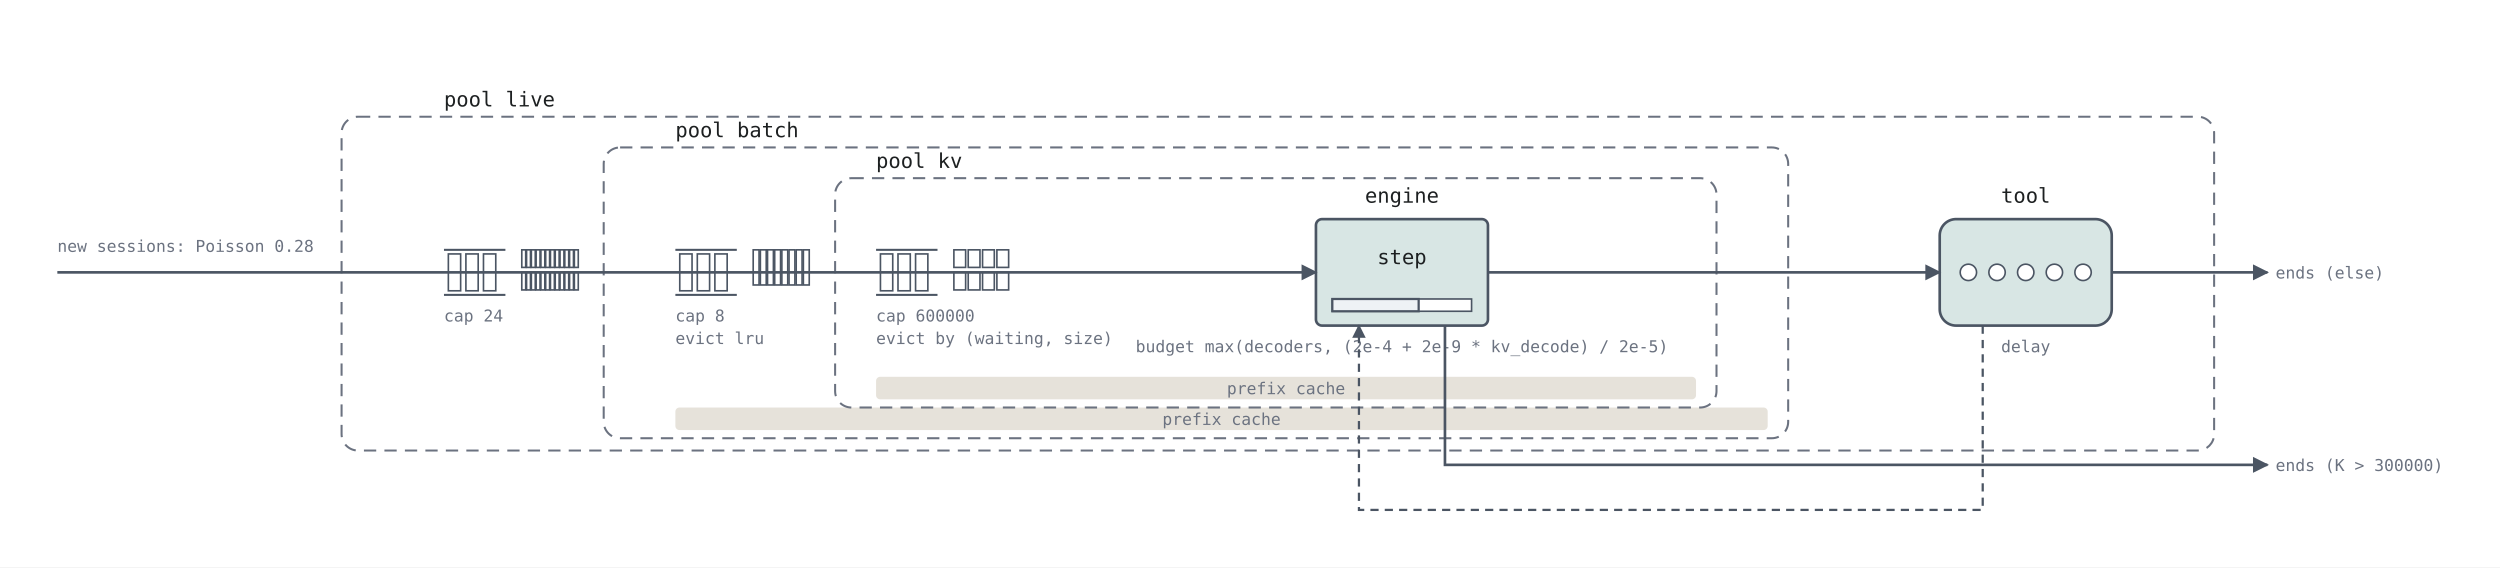
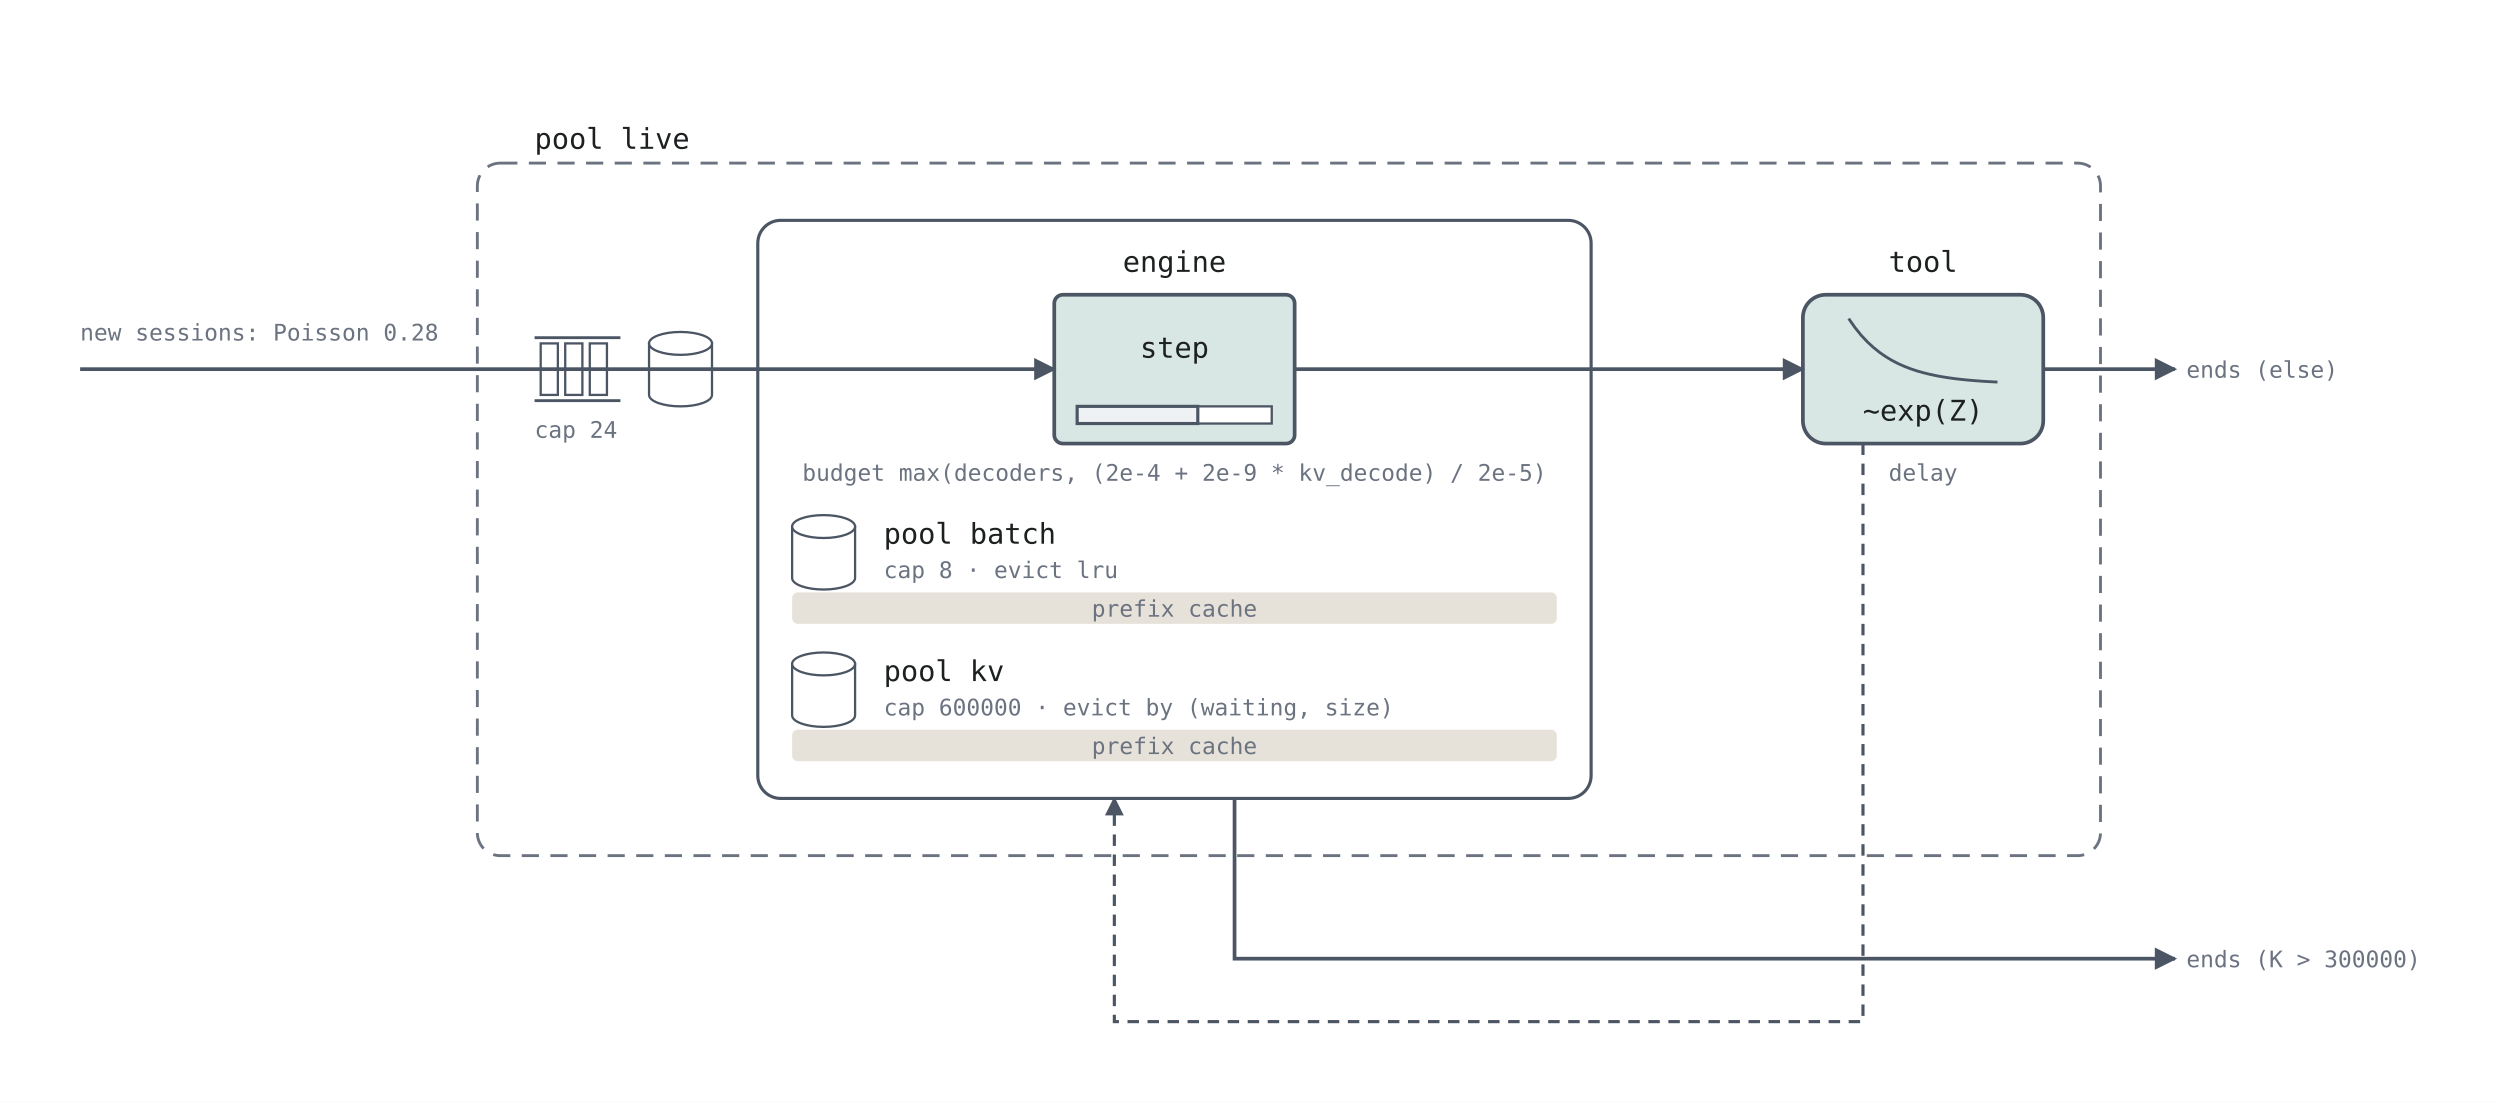
- <svg xmlns="http://www.w3.org/2000/svg" width="1220.8" height="277" viewBox="0 0 1220.8 277" role="img">
+ <svg xmlns="http://www.w3.org/2000/svg" width="873.6" height="385" viewBox="0 0 873.6 385" role="img">
  <style>
  text { font-family: ui-monospace, "SF Mono", Menlo, Consolas, monospace; }
  @media (prefers-color-scheme: dark) {
    text { fill: #e8e6e3; } text.dim { fill: #9aa4b2; }
    .bg { fill:#14171a }
    .solid { fill:#232a31;stroke:#b6bfcc }
    .cached { fill:#33302a }
    .instance { fill:#1a1f24;stroke:#b6bfcc }
+     .frame { stroke:#b6bfcc }
    .enclosure { stroke:#9aa4b2 }
    .station { fill:#26403d;stroke:#b6bfcc }
    .cell { fill:#14171a;stroke:#b6bfcc }
    .rail { stroke:#b6bfcc }
    .flow { stroke:#b6bfcc }
    .back { stroke:#b6bfcc }
    .relation { stroke:#9aa4b2 }
  }
</style>
  <defs>
    <marker id="a" viewBox="0 0 10 10" refX="9" refY="5" markerWidth="6" markerHeight="6" orient="auto-start-reverse">
      <path d="M0 0 L10 5 L0 10 z" fill="context-stroke" />
    </marker>
  </defs>
-   <rect class="bg" fill="#ffffff" x="0" y="0" width="1220.8" height="277" />
-   <rect class="enclosure" fill="none" stroke="#6b7280" stroke-width="1" stroke-dasharray="6 4" x="166.8" y="57" width="914.4" height="163" rx="8" />
-   <text x="216.8" y="52" text-anchor="start" font-size="10" fill="#1d2021">pool live</text>
-   <path class="rail" fill="none" stroke="#4b5563" stroke-width="1" d="M216.8 122 L246.8 122 M216.8 144 L246.8 144" />
-   <rect class="cell" fill="#ffffff" stroke="#4b5563" stroke-width=".8" x="218.94" y="124" width="6" height="18" />
-   <rect class="cell" fill="#ffffff" stroke="#4b5563" stroke-width=".8" x="227.51" y="124" width="6" height="18" />
-   <rect class="cell" fill="#ffffff" stroke="#4b5563" stroke-width=".8" x="236.09" y="124" width="6" height="18" />
-   <rect class="cell" fill="#ffffff" stroke="#4b5563" stroke-width=".8" x="254.8" y="122" width="1.91" height="8.58" />
-   <rect class="cell" fill="#ffffff" stroke="#4b5563" stroke-width=".8" x="257.13" y="122" width="1.91" height="8.58" />
-   <rect class="cell" fill="#ffffff" stroke="#4b5563" stroke-width=".8" x="259.47" y="122" width="1.91" height="8.58" />
-   <rect class="cell" fill="#ffffff" stroke="#4b5563" stroke-width=".8" x="261.8" y="122" width="1.91" height="8.58" />
-   <rect class="cell" fill="#ffffff" stroke="#4b5563" stroke-width=".8" x="264.13" y="122" width="1.91" height="8.58" />
-   <rect class="cell" fill="#ffffff" stroke="#4b5563" stroke-width=".8" x="266.47" y="122" width="1.91" height="8.58" />
-   <rect class="cell" fill="#ffffff" stroke="#4b5563" stroke-width=".8" x="268.8" y="122" width="1.91" height="8.58" />
-   <rect class="cell" fill="#ffffff" stroke="#4b5563" stroke-width=".8" x="271.13" y="122" width="1.91" height="8.58" />
-   <rect class="cell" fill="#ffffff" stroke="#4b5563" stroke-width=".8" x="273.47" y="122" width="1.91" height="8.58" />
-   <rect class="cell" fill="#ffffff" stroke="#4b5563" stroke-width=".8" x="275.8" y="122" width="1.91" height="8.58" />
-   <rect class="cell" fill="#ffffff" stroke="#4b5563" stroke-width=".8" x="278.13" y="122" width="1.91" height="8.58" />
-   <rect class="cell" fill="#ffffff" stroke="#4b5563" stroke-width=".8" x="280.47" y="122" width="1.91" height="8.58" />
-   <rect class="cell" fill="#ffffff" stroke="#4b5563" stroke-width=".8" x="254.8" y="133" width="1.91" height="8.58" />
-   <rect class="cell" fill="#ffffff" stroke="#4b5563" stroke-width=".8" x="257.13" y="133" width="1.91" height="8.58" />
-   <rect class="cell" fill="#ffffff" stroke="#4b5563" stroke-width=".8" x="259.47" y="133" width="1.91" height="8.58" />
-   <rect class="cell" fill="#ffffff" stroke="#4b5563" stroke-width=".8" x="261.8" y="133" width="1.91" height="8.58" />
-   <rect class="cell" fill="#ffffff" stroke="#4b5563" stroke-width=".8" x="264.13" y="133" width="1.91" height="8.58" />
-   <rect class="cell" fill="#ffffff" stroke="#4b5563" stroke-width=".8" x="266.47" y="133" width="1.91" height="8.58" />
-   <rect class="cell" fill="#ffffff" stroke="#4b5563" stroke-width=".8" x="268.8" y="133" width="1.91" height="8.58" />
-   <rect class="cell" fill="#ffffff" stroke="#4b5563" stroke-width=".8" x="271.13" y="133" width="1.91" height="8.58" />
-   <rect class="cell" fill="#ffffff" stroke="#4b5563" stroke-width=".8" x="273.47" y="133" width="1.91" height="8.58" />
-   <rect class="cell" fill="#ffffff" stroke="#4b5563" stroke-width=".8" x="275.8" y="133" width="1.91" height="8.58" />
-   <rect class="cell" fill="#ffffff" stroke="#4b5563" stroke-width=".8" x="278.13" y="133" width="1.91" height="8.58" />
-   <rect class="cell" fill="#ffffff" stroke="#4b5563" stroke-width=".8" x="280.47" y="133" width="1.91" height="8.58" />
-   <text x="216.8" y="157" text-anchor="start" font-size="8" fill="#6b7280" class="dim">cap 24</text>
-   <rect class="enclosure" fill="none" stroke="#6b7280" stroke-width="1" stroke-dasharray="6 4" x="294.8" y="72" width="578.4" height="142" rx="8" />
-   <text x="329.8" y="67" text-anchor="start" font-size="10" fill="#1d2021">pool batch</text>
-   <path class="rail" fill="none" stroke="#4b5563" stroke-width="1" d="M329.8 122 L359.8 122 M329.8 144 L359.8 144" />
-   <rect class="cell" fill="#ffffff" stroke="#4b5563" stroke-width=".8" x="331.94" y="124" width="6" height="18" />
-   <rect class="cell" fill="#ffffff" stroke="#4b5563" stroke-width=".8" x="340.51" y="124" width="6" height="18" />
-   <rect class="cell" fill="#ffffff" stroke="#4b5563" stroke-width=".8" x="349.09" y="124" width="6" height="18" />
-   <rect class="cell" fill="#ffffff" stroke="#4b5563" stroke-width=".8" x="367.8" y="122" width="2.87" height="17.16" />
-   <rect class="cell" fill="#ffffff" stroke="#4b5563" stroke-width=".8" x="371.3" y="122" width="2.87" height="17.16" />
-   <rect class="cell" fill="#ffffff" stroke="#4b5563" stroke-width=".8" x="374.8" y="122" width="2.87" height="17.16" />
-   <rect class="cell" fill="#ffffff" stroke="#4b5563" stroke-width=".8" x="378.3" y="122" width="2.87" height="17.16" />
-   <rect class="cell" fill="#ffffff" stroke="#4b5563" stroke-width=".8" x="381.8" y="122" width="2.87" height="17.16" />
-   <rect class="cell" fill="#ffffff" stroke="#4b5563" stroke-width=".8" x="385.3" y="122" width="2.87" height="17.16" />
-   <rect class="cell" fill="#ffffff" stroke="#4b5563" stroke-width=".8" x="388.8" y="122" width="2.87" height="17.16" />
-   <rect class="cell" fill="#ffffff" stroke="#4b5563" stroke-width=".8" x="392.3" y="122" width="2.87" height="17.16" />
-   <text x="329.8" y="157" text-anchor="start" font-size="8" fill="#6b7280" class="dim">cap 8</text>
-   <text x="329.8" y="168" text-anchor="start" font-size="8" fill="#6b7280" class="dim">evict lru</text>
-   <rect class="cached" fill="#e6e2da" stroke="none" x="329.8" y="199" width="533.4" height="11" rx="2" />
-   <text x="596.5" y="207.5" text-anchor="middle" font-size="8" fill="#6b7280" class="dim">prefix cache</text>
-   <rect class="enclosure" fill="none" stroke="#6b7280" stroke-width="1" stroke-dasharray="6 4" x="407.8" y="87" width="430.4" height="112" rx="8" />
-   <text x="427.8" y="82" text-anchor="start" font-size="10" fill="#1d2021">pool kv</text>
-   <path class="rail" fill="none" stroke="#4b5563" stroke-width="1" d="M427.8 122 L457.8 122 M427.8 144 L457.8 144" />
-   <rect class="cell" fill="#ffffff" stroke="#4b5563" stroke-width=".8" x="429.94" y="124" width="6" height="18" />
-   <rect class="cell" fill="#ffffff" stroke="#4b5563" stroke-width=".8" x="438.51" y="124" width="6" height="18" />
-   <rect class="cell" fill="#ffffff" stroke="#4b5563" stroke-width=".8" x="447.09" y="124" width="6" height="18" />
-   <rect class="cell" fill="#ffffff" stroke="#4b5563" stroke-width=".8" x="465.8" y="122" width="5.74" height="8.58" />
-   <rect class="cell" fill="#ffffff" stroke="#4b5563" stroke-width=".8" x="472.8" y="122" width="5.74" height="8.58" />
-   <rect class="cell" fill="#ffffff" stroke="#4b5563" stroke-width=".8" x="479.8" y="122" width="5.74" height="8.58" />
-   <rect class="cell" fill="#ffffff" stroke="#4b5563" stroke-width=".8" x="486.8" y="122" width="5.74" height="8.58" />
-   <rect class="cell" fill="#ffffff" stroke="#4b5563" stroke-width=".8" x="465.8" y="133" width="5.74" height="8.58" />
-   <rect class="cell" fill="#ffffff" stroke="#4b5563" stroke-width=".8" x="472.8" y="133" width="5.74" height="8.58" />
-   <rect class="cell" fill="#ffffff" stroke="#4b5563" stroke-width=".8" x="479.8" y="133" width="5.74" height="8.58" />
-   <rect class="cell" fill="#ffffff" stroke="#4b5563" stroke-width=".8" x="486.8" y="133" width="5.74" height="8.58" />
-   <text x="427.8" y="157" text-anchor="start" font-size="8" fill="#6b7280" class="dim">cap 600000</text>
-   <text x="427.8" y="168" text-anchor="start" font-size="8" fill="#6b7280" class="dim">evict by (waiting, size)</text>
-   <rect class="cached" fill="#e6e2da" stroke="none" x="427.8" y="184" width="400.4" height="11" rx="2" />
-   <text x="628" y="192.5" text-anchor="middle" font-size="8" fill="#6b7280" class="dim">prefix cache</text>
-   <rect class="station" fill="#d8e6e4" stroke="#4b5563" stroke-width="1.3" x="642.6" y="107" width="84" height="52" rx="3" />
-   <rect class="cell" fill="#ffffff" stroke="#4b5563" stroke-width=".8" x="650.6" y="146" width="68" height="6" />
-   <rect class="solid" fill="#eef2f5" stroke="#4b5563" stroke-width="1.1" x="650.6" y="146" width="42.16" height="6" />
-   <text x="684.6" y="129" text-anchor="middle" font-size="10" fill="#1d2021">step</text>
-   <text x="684.6" y="99" text-anchor="middle" font-size="10" fill="#1d2021">engine</text>
-   <text x="684.6" y="172" text-anchor="middle" font-size="8" fill="#6b7280" class="dim">budget max(decoders, (2e-4 + 2e-9 * kv_decode) / 2e-5)</text>
-   <rect class="station" fill="#d8e6e4" stroke="#4b5563" stroke-width="1.3" x="947.2" y="107" width="84" height="52" rx="8" />
-   <circle class="cell" fill="#ffffff" stroke="#4b5563" stroke-width=".8" cx="961.2" cy="133" r="4" />
-   <circle class="cell" fill="#ffffff" stroke="#4b5563" stroke-width=".8" cx="975.2" cy="133" r="4" />
-   <circle class="cell" fill="#ffffff" stroke="#4b5563" stroke-width=".8" cx="989.2" cy="133" r="4" />
-   <circle class="cell" fill="#ffffff" stroke="#4b5563" stroke-width=".8" cx="1003.2" cy="133" r="4" />
-   <circle class="cell" fill="#ffffff" stroke="#4b5563" stroke-width=".8" cx="1017.2" cy="133" r="4" />
-   <text x="989.2" y="99" text-anchor="middle" font-size="10" fill="#1d2021">tool</text>
-   <text x="989.2" y="172" text-anchor="middle" font-size="8" fill="#6b7280" class="dim">delay</text>
-   <path class="flow" fill="none" stroke="#4b5563" stroke-width="1.3" d="M28 133 L642.6 133" marker-end="url(#a)" />
-   <text x="28" y="123" text-anchor="start" font-size="8" fill="#6b7280" class="dim">new sessions: Poisson 0.28</text>
-   <path class="flow" fill="none" stroke="#4b5563" stroke-width="1.3" d="M705.6 159 L705.6 227 L1107.2 227" marker-end="url(#a)" />
-   <text x="1111.2" y="230" text-anchor="start" font-size="8" fill="#6b7280" class="dim">ends (K &gt; 300000)</text>
-   <path class="flow" fill="none" stroke="#4b5563" stroke-width="1.3" d="M726.6 133 L947.2 133" marker-end="url(#a)" />
-   <path class="flow" fill="none" stroke="#4b5563" stroke-width="1.3" d="M1031.2 133 L1107.2 133" marker-end="url(#a)" />
-   <text x="1111.2" y="136" text-anchor="start" font-size="8" fill="#6b7280" class="dim">ends (else)</text>
-   <path class="back" fill="none" stroke="#4b5563" stroke-width="1.1" stroke-dasharray="4 3" d="M968.2 159 L968.2 249 L663.6 249 L663.6 159" marker-end="url(#a)" />
+   <rect class="bg" fill="#ffffff" x="0" y="0" width="873.6" height="385" />
+   <rect class="enclosure" fill="none" stroke="#6b7280" stroke-width="1" stroke-dasharray="6 4" x="166.8" y="57" width="567.2" height="242" rx="8" />
+   <text x="186.8" y="52" text-anchor="start" font-size="10" fill="#1d2021">pool live</text>
+   <path class="rail" fill="none" stroke="#4b5563" stroke-width="1" d="M186.8 118 L216.8 118 M186.8 140 L216.8 140" />
+   <rect class="cell" fill="#ffffff" stroke="#4b5563" stroke-width=".8" x="188.94" y="120" width="6" height="18" />
+   <rect class="cell" fill="#ffffff" stroke="#4b5563" stroke-width=".8" x="197.51" y="120" width="6" height="18" />
+   <rect class="cell" fill="#ffffff" stroke="#4b5563" stroke-width=".8" x="206.09" y="120" width="6" height="18" />
+   <path class="cell" fill="#ffffff" stroke="#4b5563" stroke-width=".8" d="M 226.8 120 L 226.8 138 A 11 4 0 0 0 248.8 138 L 248.8 120 Z" />
+   <ellipse class="cell" fill="#ffffff" stroke="#4b5563" stroke-width=".8" cx="237.8" cy="120" rx="11" ry="4" />
+   <text x="186.8" y="153" text-anchor="start" font-size="8" fill="#6b7280" class="dim">cap 24</text>
+   <rect class="frame" fill="none" stroke="#4b5563" stroke-width="1.1" x="264.8" y="77" width="291.2" height="202" rx="8" />
+   <path class="cell" fill="#ffffff" stroke="#4b5563" stroke-width=".8" d="M 276.8 184 L 276.8 202 A 11 4 0 0 0 298.8 202 L 298.8 184 Z" />
+   <ellipse class="cell" fill="#ffffff" stroke="#4b5563" stroke-width=".8" cx="287.8" cy="184" rx="11" ry="4" />
+   <text x="308.8" y="190" text-anchor="start" font-size="10" fill="#1d2021">pool batch</text>
+   <text x="308.8" y="202" text-anchor="start" font-size="8" fill="#6b7280" class="dim">cap 8 · evict lru</text>
+   <rect class="cached" fill="#e6e2da" stroke="none" x="276.8" y="207" width="267.2" height="11" rx="2" />
+   <text x="410.4" y="215.5" text-anchor="middle" font-size="8" fill="#6b7280" class="dim">prefix cache</text>
+   <path class="cell" fill="#ffffff" stroke="#4b5563" stroke-width=".8" d="M 276.8 232 L 276.8 250 A 11 4 0 0 0 298.8 250 L 298.8 232 Z" />
+   <ellipse class="cell" fill="#ffffff" stroke="#4b5563" stroke-width=".8" cx="287.8" cy="232" rx="11" ry="4" />
+   <text x="308.8" y="238" text-anchor="start" font-size="10" fill="#1d2021">pool kv</text>
+   <text x="308.8" y="250" text-anchor="start" font-size="8" fill="#6b7280" class="dim">cap 600000 · evict by (waiting, size)</text>
+   <rect class="cached" fill="#e6e2da" stroke="none" x="276.8" y="255" width="267.2" height="11" rx="2" />
+   <text x="410.4" y="263.5" text-anchor="middle" font-size="8" fill="#6b7280" class="dim">prefix cache</text>
+   <rect class="station" fill="#d8e6e4" stroke="#4b5563" stroke-width="1.3" x="368.4" y="103" width="84" height="52" rx="3" />
+   <rect class="cell" fill="#ffffff" stroke="#4b5563" stroke-width=".8" x="376.4" y="142" width="68" height="6" />
+   <rect class="solid" fill="#eef2f5" stroke="#4b5563" stroke-width="1.1" x="376.4" y="142" width="42.16" height="6" />
+   <text x="410.4" y="125" text-anchor="middle" font-size="10" fill="#1d2021">step</text>
+   <text x="410.4" y="95" text-anchor="middle" font-size="10" fill="#1d2021">engine</text>
+   <text x="410.4" y="168" text-anchor="middle" font-size="8" fill="#6b7280" class="dim">budget max(decoders, (2e-4 + 2e-9 * kv_decode) / 2e-5)</text>
+   <rect class="station" fill="#d8e6e4" stroke="#4b5563" stroke-width="1.3" x="630" y="103" width="84" height="52" rx="8" />
+   <path class="rail" fill="none" stroke="#4b5563" stroke-width="1" d="M 646 111.32 L 648.17 114.42 L 650.33 117.11 L 652.5 119.43 L 654.67 121.43 L 656.83 123.16 L 659 124.66 L 661.17 125.96 L 663.33 127.08 L 665.5 128.04 L 667.67 128.88 L 669.83 129.6 L 672 130.22 L 674.17 130.76 L 676.33 131.23 L 678.5 131.63 L 680.67 131.98 L 682.83 132.28 L 685 132.54 L 687.17 132.77 L 689.33 132.96 L 691.5 133.13 L 693.67 133.28 L 695.83 133.4 L 698 133.51" />
+   <text x="672" y="147" text-anchor="middle" font-size="10" fill="#1d2021">~exp(Z)</text>
+   <text x="672" y="95" text-anchor="middle" font-size="10" fill="#1d2021">tool</text>
+   <text x="672" y="168" text-anchor="middle" font-size="8" fill="#6b7280" class="dim">delay</text>
+   <path class="flow" fill="none" stroke="#4b5563" stroke-width="1.3" d="M28 129 L368.4 129" marker-end="url(#a)" />
+   <text x="28" y="119" text-anchor="start" font-size="8" fill="#6b7280" class="dim">new sessions: Poisson 0.28</text>
+   <path class="flow" fill="none" stroke="#4b5563" stroke-width="1.3" d="M431.4 279 L431.4 335 L760 335" marker-end="url(#a)" />
+   <text x="764" y="338" text-anchor="start" font-size="8" fill="#6b7280" class="dim">ends (K &gt; 300000)</text>
+   <path class="flow" fill="none" stroke="#4b5563" stroke-width="1.3" d="M452.4 129 L630 129" marker-end="url(#a)" />
+   <path class="flow" fill="none" stroke="#4b5563" stroke-width="1.3" d="M714 129 L760 129" marker-end="url(#a)" />
+   <text x="764" y="132" text-anchor="start" font-size="8" fill="#6b7280" class="dim">ends (else)</text>
+   <path class="back" fill="none" stroke="#4b5563" stroke-width="1.1" stroke-dasharray="4 3" d="M651 155 L651 357 L389.4 357 L389.4 279" marker-end="url(#a)" />
</svg>
